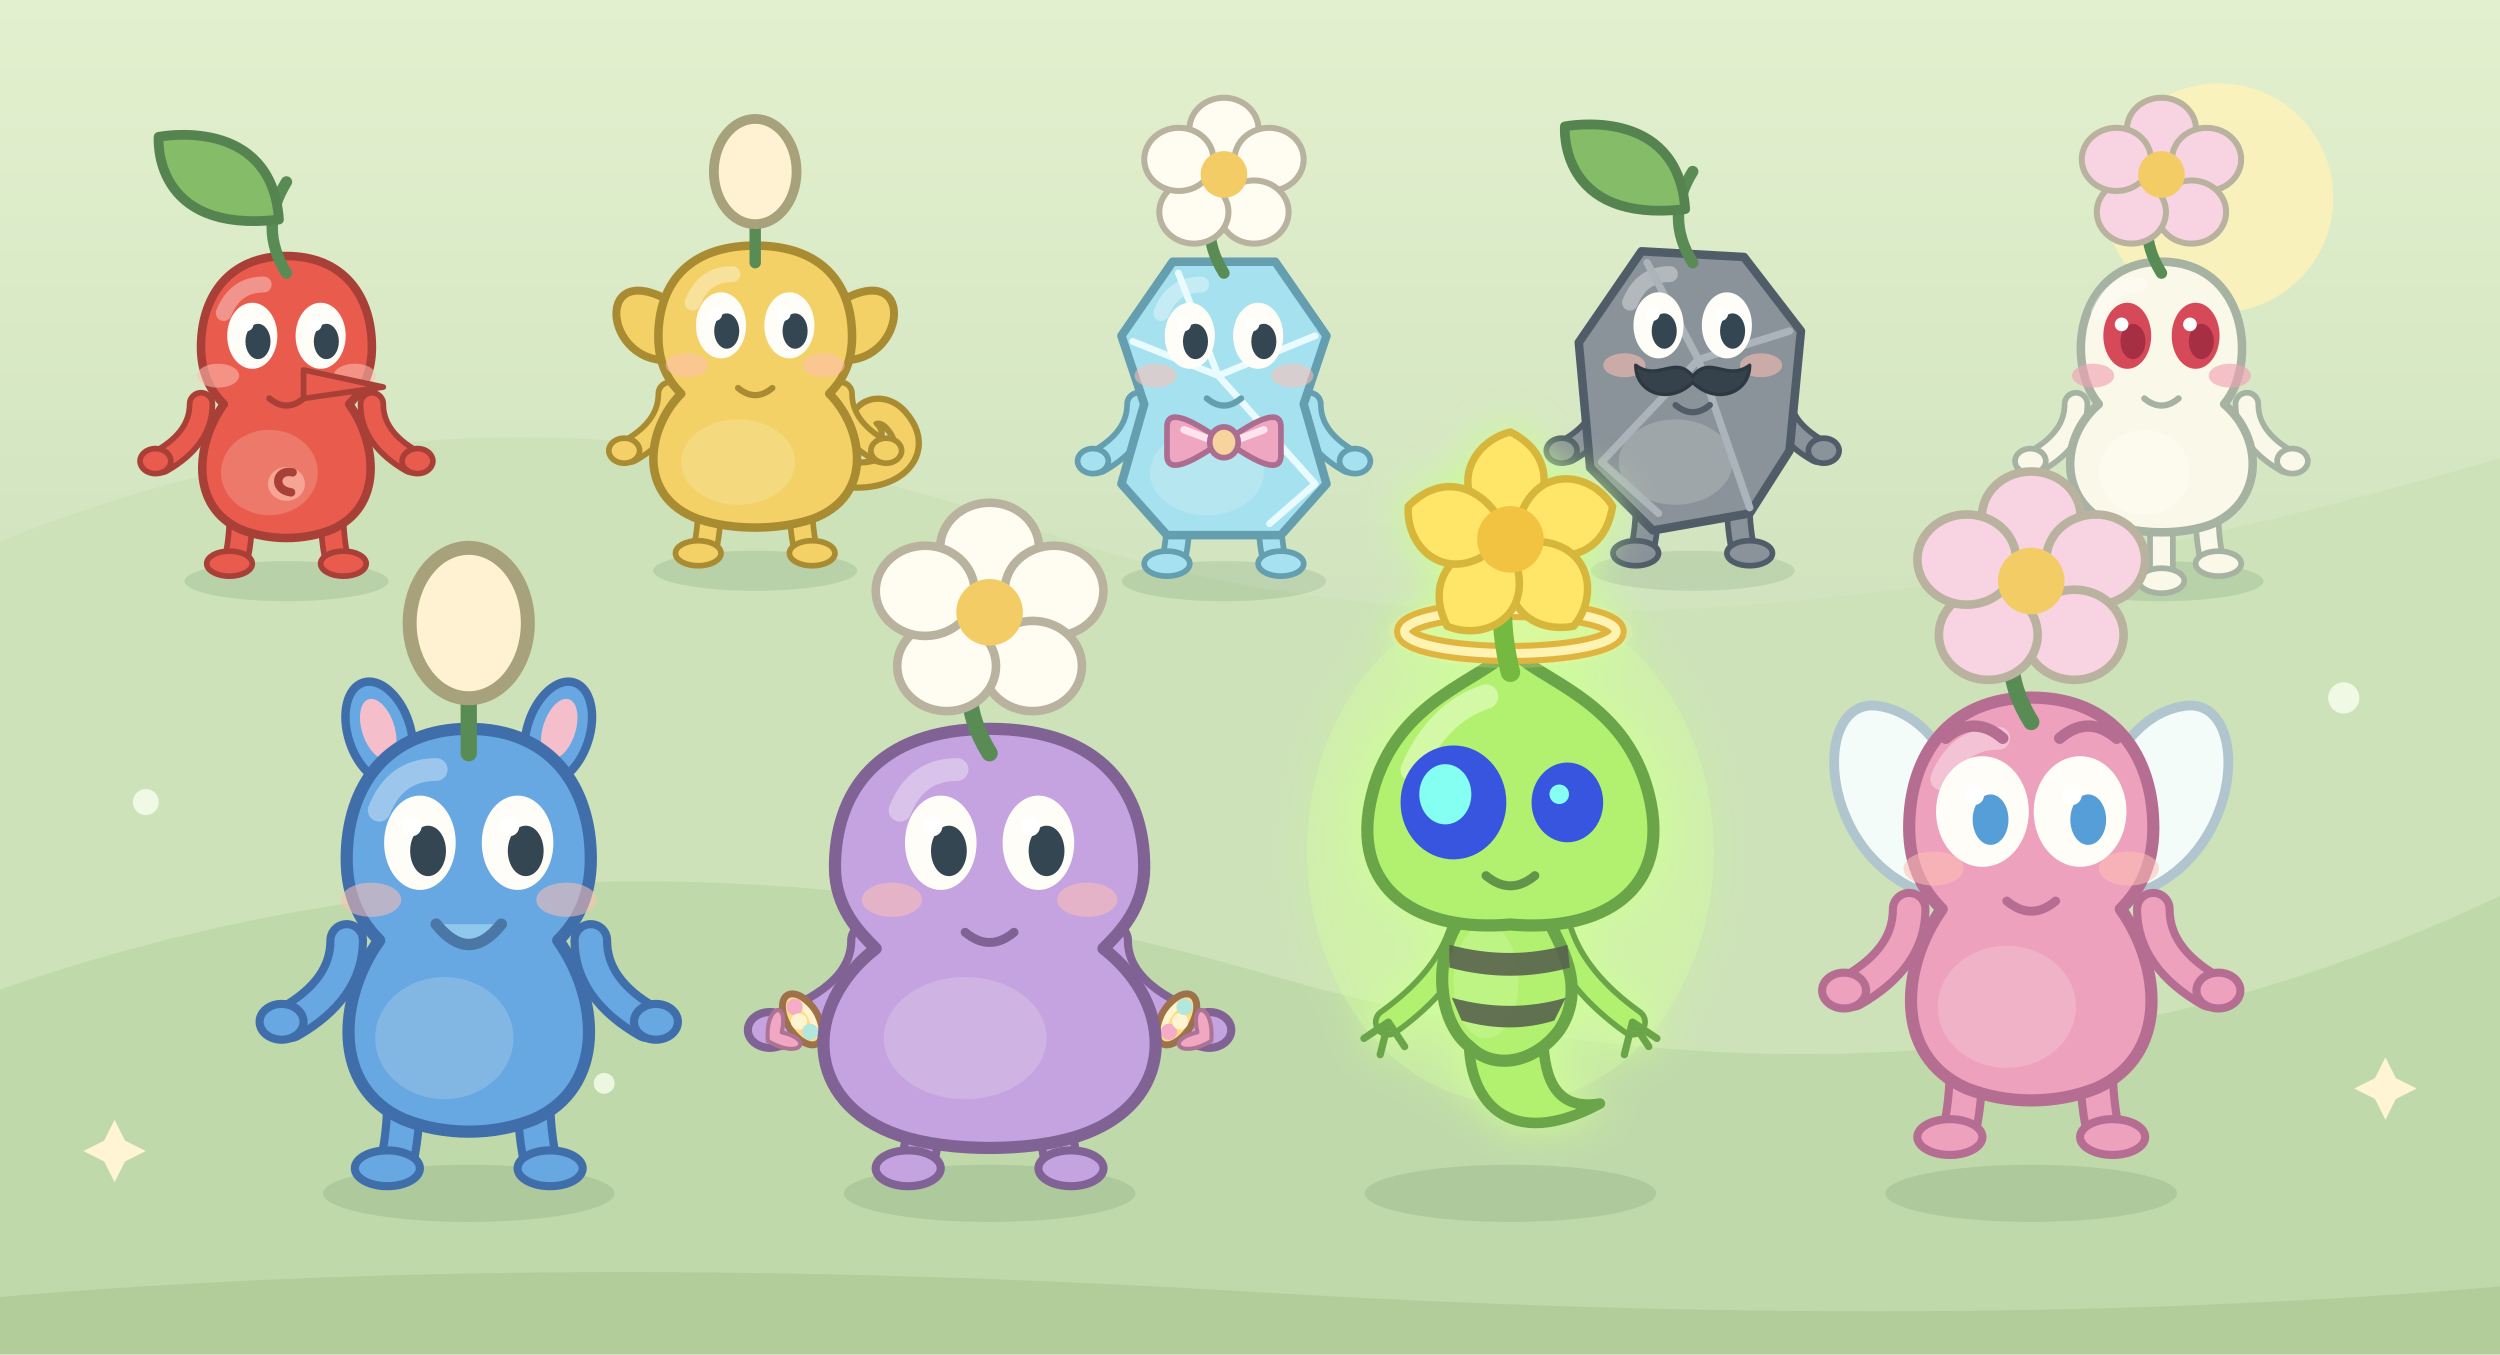
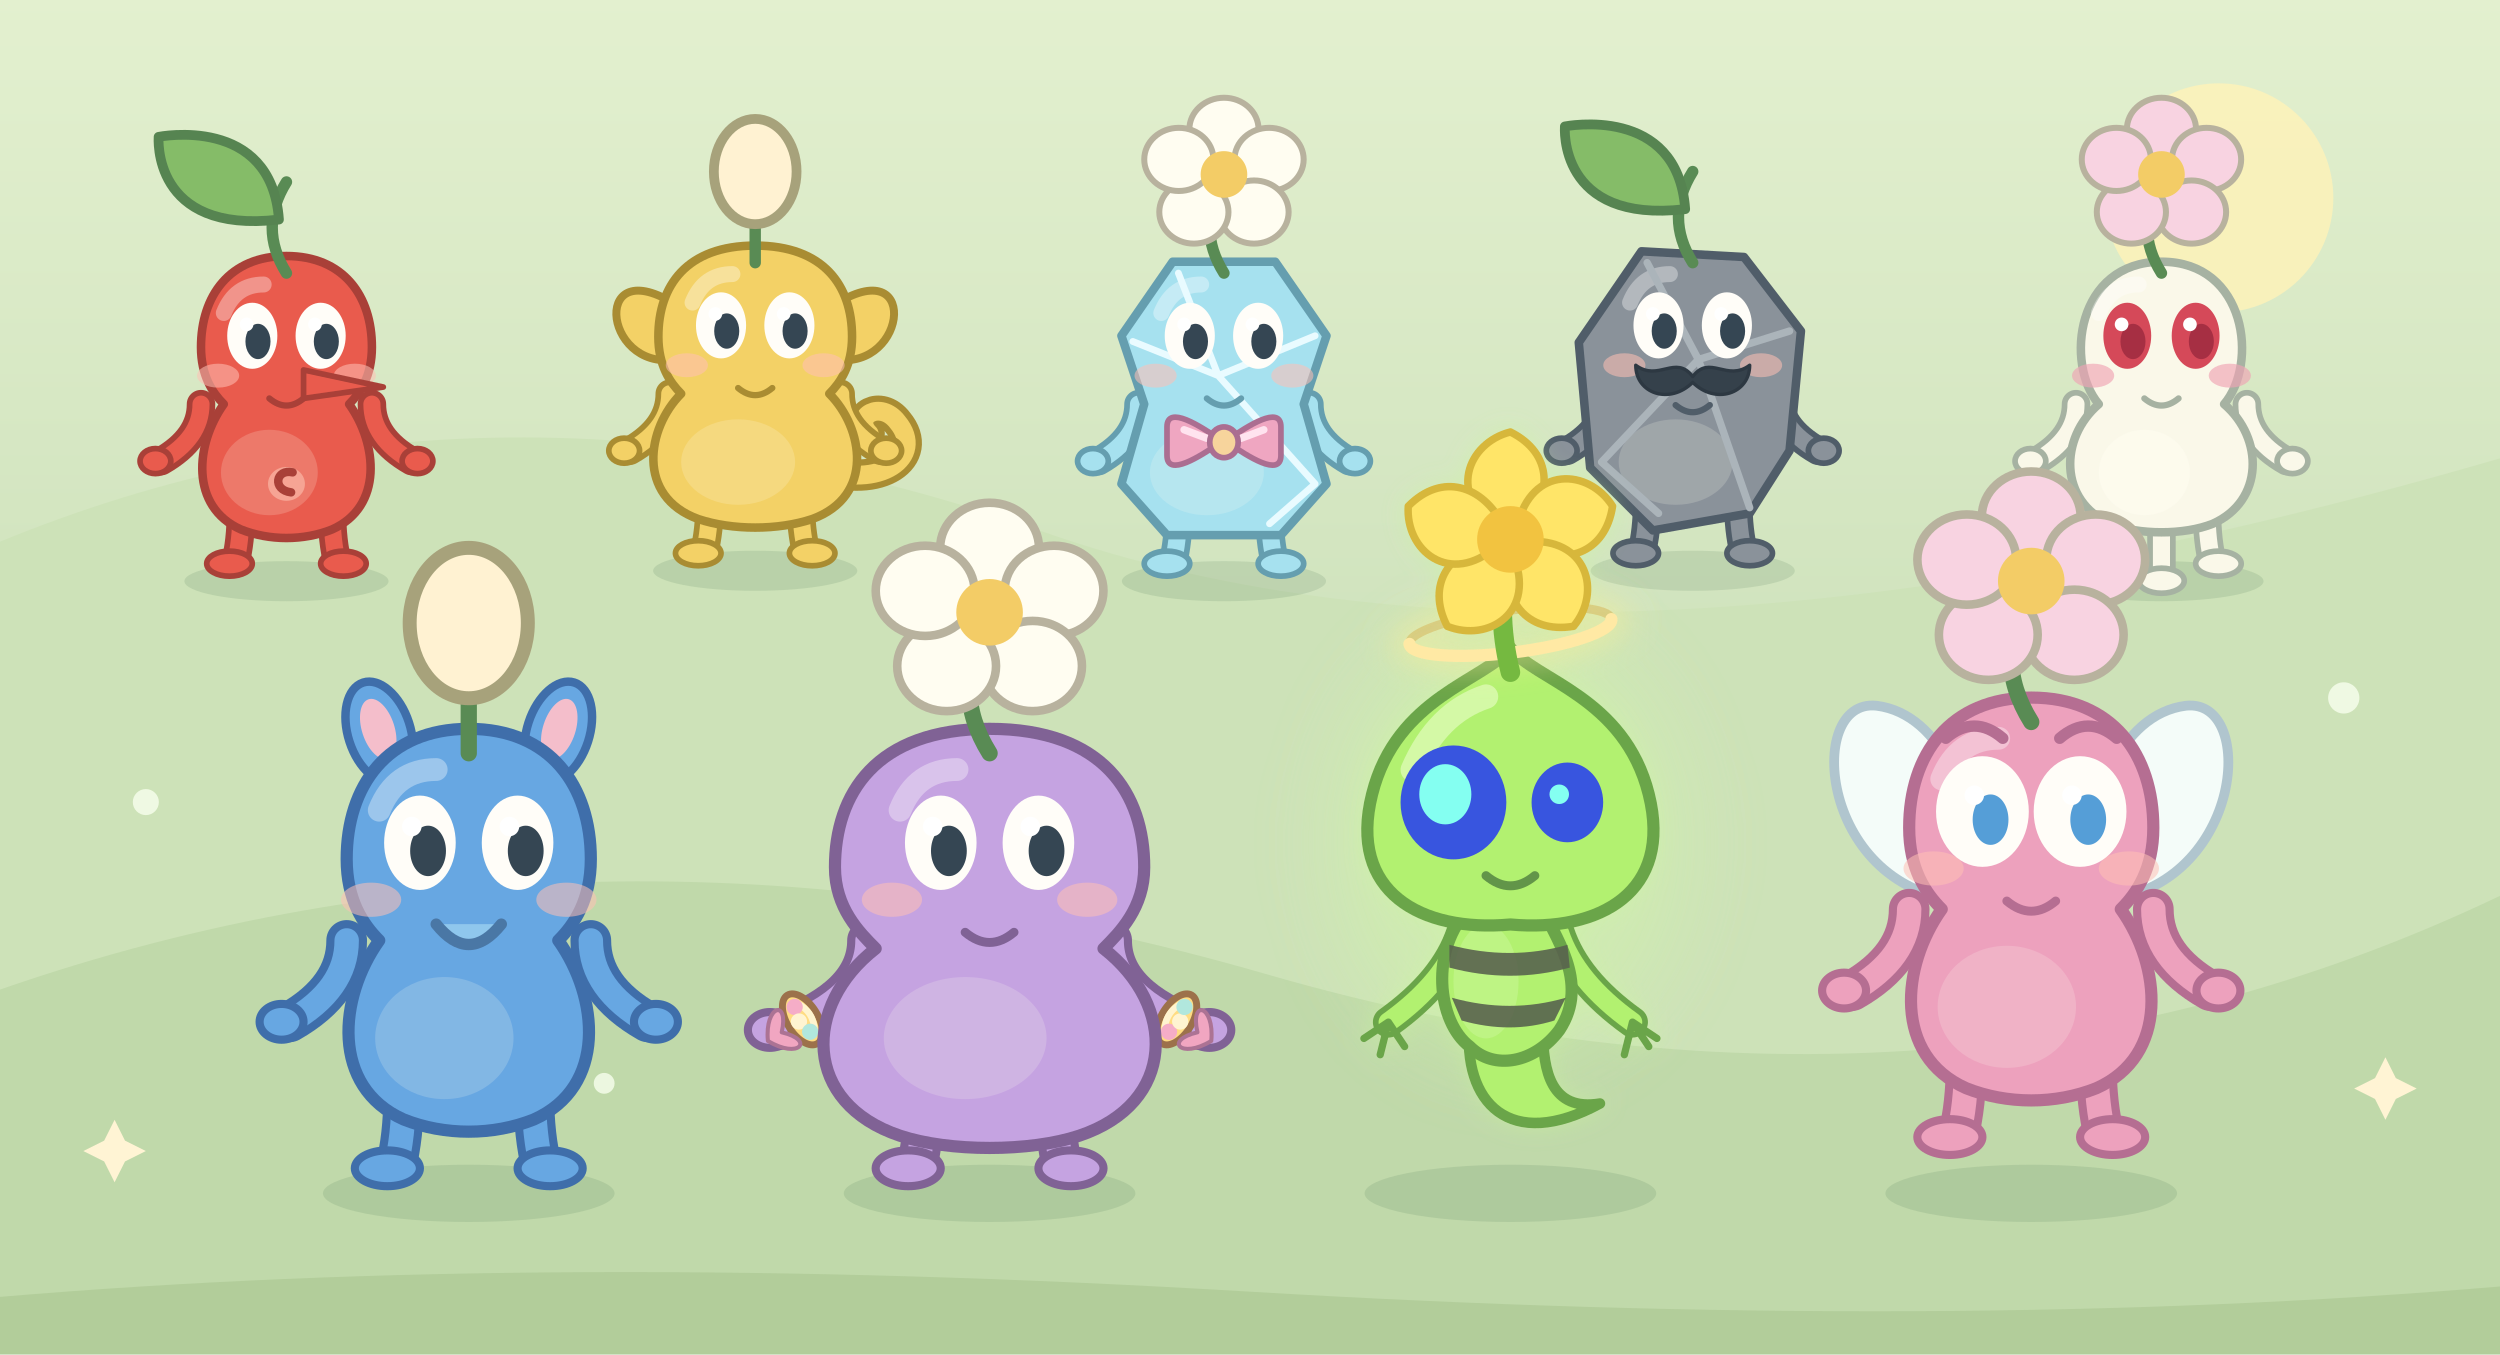
<svg xmlns="http://www.w3.org/2000/svg" width="480" height="260" viewBox="0 0 480 260" fill="none" stroke-linecap="round" stroke-linejoin="round">
  <defs>
    <linearGradient id="garden" x2="0" y2="1">
      <stop stop-color="#e3f0cf" />
      <stop offset="1" stop-color="#bbd5aa" />
    </linearGradient>
  </defs>
-   <style>.pikmin-art{overflow:visible}.pikmin-art[data-sprite=glow]{filter:drop-shadow(0 0 4px #cbff91)}</style>
+   <style>.pikmin-art{overflow:visible}.pikmin-art[data-sprite=glow]{filter:drop-shadow(0 0 2px #cbff9155)}.rig-glow-aura{filter:blur(4px)}.halo-bloom{filter:blur(1.8px)}</style>
  <path fill="url(#garden)" d="M0 0h480v260H0z" />
  <circle cx="426" cy="38" r="22" fill="#fff2b8" opacity=".8" />
  <path d="M0 104Q95 65 200 102T480 88V260H0Z" fill="#cde2b8" />
  <path d="M0 190Q115 150 243 187T480 172V260H0Z" fill="#c0d9aa" />
  <g fill="#f8ffed" opacity=".8">
    <circle cx="28" cy="154" r="2.5" />
    <circle cx="450" cy="134" r="3" />
    <circle cx="116" cy="208" r="2" />
    <circle cx="320" cy="64" r="2" />
  </g>
  <ellipse cx="55" cy="111.588" rx="19.6" ry="3.85" fill="#497452" opacity=".15" />
  <svg x="20" y="24" width="70" height="96.25" class="pikmin-art" viewBox="0 0 64 88" aria-hidden="true" focusable="false" data-sprite="red" data-stage="leaf">
    <g class="rig-motion">
      <g class="rig-leg rig-leg-left" style="transform-origin:24px 68px">
        <path d="M24 68Q24 73 23 77" fill="none" stroke="#a94038" stroke-width="5" stroke-linecap="round" />
        <path d="M24 68Q24 73 23 77" fill="none" stroke="#e95b4d" stroke-width="3" stroke-linecap="round" />
        <ellipse cx="22" cy="77" rx="4" ry="2.2" fill="#e95b4d" stroke="#a94038" stroke-width="1" />
      </g>
      <g class="rig-leg rig-leg-right" style="transform-origin:40px 68px">
        <path d="M40 68Q40 73 41 77" fill="none" stroke="#a94038" stroke-width="5" stroke-linecap="round" />
        <path d="M40 68Q40 73 41 77" fill="none" stroke="#e95b4d" stroke-width="3" stroke-linecap="round" />
        <ellipse cx="42" cy="77" rx="4" ry="2.2" fill="#e95b4d" stroke="#a94038" stroke-width="1" />
      </g>
      <g class="rig-body">
        <g class="rig-arm rig-arm-left" style="transform-origin:17px 49px">
          <path d="M17 49Q17 55 10 59" fill="none" stroke="#a94038" stroke-width="5" stroke-linecap="round" />
          <path d="M17 49Q17 55 10 59" fill="none" stroke="#e95b4d" stroke-width="3" stroke-linecap="round" />
          <ellipse cx="9" cy="59" rx="2.7" ry="2.2" fill="#e95b4d" stroke="#a94038" stroke-width="1" />
        </g>
        <g class="rig-arm rig-arm-right" style="transform-origin:47px 49px">
          <path d="M47 49Q47 55 54 59" fill="none" stroke="#a94038" stroke-width="5" stroke-linecap="round" />
          <path d="M47 49Q47 55 54 59" fill="none" stroke="#e95b4d" stroke-width="3" stroke-linecap="round" />
          <ellipse cx="55" cy="59" rx="2.7" ry="2.2" fill="#e95b4d" stroke="#a94038" stroke-width="1" />
        </g>
        <path d="M32 23C42 23 47 30 47 39C47 44 45 47 43 49C48 56 49 67 40 71C35 73 29 73 24 71C15 67 16 56 21 49C19 47 17 44 17 39C17 30 22 23 32 23Z" fill="#e95b4d" stroke="#a94038" stroke-width="1.5" stroke-linejoin="round" />
        <ellipse cx="29" cy="61" rx="8.5" ry="7.5" fill="#fffdf1" opacity="0.18" />
        <g class="rig-navel" transform="translate(32 63) scale(1.35) translate(-32 -63)">
          <ellipse cx="32" cy="63" rx="2.4" ry="2.2" fill="#ffd0bd" opacity=".5" />
          <path d="M32.8 61.5C30.6 61 30.1 63.8 32.6 64.1" fill="none" stroke="#a94038" stroke-width="1.1" stroke-linecap="round" />
        </g>
        <path d="M21 33Q23 28 28 28" fill="none" stroke="#fff" stroke-width="2.8" stroke-linecap="round" opacity=".35" />
        <g fill="#ffc0b4" opacity="0.55">
          <ellipse cx="20" cy="44" rx="3.7" ry="2.1" />
          <ellipse cx="44" cy="44" rx="3.7" ry="2.1" />
        </g>
        <g class="rig-eyes">
          <ellipse cx="26" cy="37" rx="4.4" ry="5.8" fill="#fffdf8" />
          <ellipse cx="38" cy="37" rx="4.4" ry="5.8" fill="#fffdf8" />
          <g class="rig-pupils" fill="#354653">
            <ellipse cx="27" cy="38" rx="2.2" ry="3.1" />
            <ellipse cx="39" cy="38" rx="2.2" ry="3.1" />
          </g>
          <g fill="#fff">
            <circle cx="25" cy="35" r="1.2" />
            <circle cx="37" cy="35" r="1.2" />
          </g>
        </g>
        <path d="M35 43L49 46L35 48Z" fill="#e95b4d" stroke="#a94038" stroke-width="1" />
        <path d="M29 48Q32 50.5 35 48" fill="none" stroke="#a94038" stroke-width="1.1" stroke-linecap="round" />
        <g class="rig-sprout">
          <path d="M32 26Q27 18 32 10" fill="none" stroke="#598b54" stroke-width="2" stroke-linecap="round" />
          <g class="rig-crown" transform="translate(32 10) scale(1.32) translate(-32 -10)">
            <path d="M31 15C14 17 15 4 15 4S30 1 31 15Z" fill="#85bc68" stroke="#568451" stroke-width="1.3" />
          </g>
        </g>
      </g>
    </g>
  </svg>
  <ellipse cx="145" cy="109.588" rx="19.6" ry="3.85" fill="#497452" opacity=".15" />
  <svg x="110" y="22" width="70" height="96.25" class="pikmin-art" viewBox="0 0 64 88" aria-hidden="true" focusable="false" data-sprite="yellow" data-stage="bud">
    <g class="rig-motion">
      <g class="rig-tail">
        <path d="M43 62C54 66 62 60 57 54C54 50 49 53 52 56" fill="none" stroke="#a98c32" stroke-width="5.5" stroke-linecap="round" />
        <path d="M43 62C54 66 62 60 57 54C54 50 49 53 52 56" fill="none" stroke="#f3d166" stroke-width="3.3" stroke-linecap="round" />
      </g>
      <g class="rig-leg rig-leg-left" style="transform-origin:24px 68px">
        <path d="M24 68Q24 73 23 77" fill="none" stroke="#a98c32" stroke-width="5" stroke-linecap="round" />
        <path d="M24 68Q24 73 23 77" fill="none" stroke="#f3d166" stroke-width="3" stroke-linecap="round" />
        <ellipse cx="22" cy="77" rx="4" ry="2.2" fill="#f3d166" stroke="#a98c32" stroke-width="1" />
      </g>
      <g class="rig-leg rig-leg-right" style="transform-origin:40px 68px">
        <path d="M40 68Q40 73 41 77" fill="none" stroke="#a98c32" stroke-width="5" stroke-linecap="round" />
        <path d="M40 68Q40 73 41 77" fill="none" stroke="#f3d166" stroke-width="3" stroke-linecap="round" />
        <ellipse cx="42" cy="77" rx="4" ry="2.2" fill="#f3d166" stroke="#a98c32" stroke-width="1" />
      </g>
      <g class="rig-body">
        <g class="rig-arm rig-arm-left" style="transform-origin:17px 49px">
          <path d="M17 49Q17 55 10 59" fill="none" stroke="#a98c32" stroke-width="5" stroke-linecap="round" />
          <path d="M17 49Q17 55 10 59" fill="none" stroke="#f3d166" stroke-width="3" stroke-linecap="round" />
          <ellipse cx="9" cy="59" rx="2.7" ry="2.2" fill="#f3d166" stroke="#a98c32" stroke-width="1" />
        </g>
        <g class="rig-arm rig-arm-right" style="transform-origin:47px 49px">
          <path d="M47 49Q47 55 54 59" fill="none" stroke="#a98c32" stroke-width="5" stroke-linecap="round" />
          <path d="M47 49Q47 55 54 59" fill="none" stroke="#f3d166" stroke-width="3" stroke-linecap="round" />
          <ellipse cx="55" cy="59" rx="2.7" ry="2.2" fill="#f3d166" stroke="#a98c32" stroke-width="1" />
        </g>
        <path d="M19 34C3 23 5 45 18 43M45 34C61 23 59 45 46 43" fill="#f3d166" stroke="#a98c32" stroke-width="1.4" />
        <path d="M32 23C44 23 49 30 49 39C49 44 47 47 45 49C51 55 53 67 42 71C36 73 28 73 22 71C11 67 13 55 19 49C17 47 15 44 15 39C15 30 20 23 32 23Z" fill="#f3d166" stroke="#a98c32" stroke-width="1.5" stroke-linejoin="round" />
        <ellipse cx="29" cy="61" rx="10" ry="7.5" fill="#fffdf1" opacity="0.18" />
        <path d="M21 33Q23 28 28 28" fill="none" stroke="#fff" stroke-width="2.8" stroke-linecap="round" opacity=".35" />
        <g fill="#ffc0b4" opacity="0.55">
          <ellipse cx="20" cy="44" rx="3.7" ry="2.1" />
          <ellipse cx="44" cy="44" rx="3.7" ry="2.1" />
        </g>
        <g class="rig-eyes">
          <ellipse cx="26" cy="37" rx="4.4" ry="5.8" fill="#fffdf8" />
          <ellipse cx="38" cy="37" rx="4.4" ry="5.8" fill="#fffdf8" />
          <g class="rig-pupils" fill="#354653">
            <ellipse cx="27" cy="38" rx="2.2" ry="3.1" />
            <ellipse cx="39" cy="38" rx="2.2" ry="3.1" />
          </g>
          <g fill="#fff">
            <circle cx="25" cy="35" r="1.2" />
            <circle cx="37" cy="35" r="1.2" />
          </g>
        </g>
        <path d="M29 48Q32 50.5 35 48" fill="none" stroke="#a98c32" stroke-width="1.1" stroke-linecap="round" />
        <g class="rig-sprout">
          <path d="M32 26V19.24" fill="none" stroke="#598b54" stroke-width="2" stroke-linecap="round" />
          <g class="rig-crown" transform="translate(32 10) scale(1.32) translate(-32 -10)">
            <ellipse cx="32" cy="10" rx="5.5" ry="7" fill="#fff2d2" stroke="#a7a27b" stroke-width="1.3" />
          </g>
        </g>
      </g>
    </g>
  </svg>
  <ellipse cx="235" cy="111.588" rx="19.6" ry="3.85" fill="#497452" opacity=".15" />
  <svg x="200" y="24" width="70" height="96.25" class="pikmin-art" viewBox="0 0 64 88" aria-hidden="true" focusable="false" data-sprite="ice" data-stage="flower">
    <g class="rig-motion">
      <g class="rig-leg rig-leg-left" style="transform-origin:24px 68px">
        <path d="M24 68Q24 73 23 77" fill="none" stroke="#659eaf" stroke-width="5" stroke-linecap="round" />
        <path d="M24 68Q24 73 23 77" fill="none" stroke="#a6e1ef" stroke-width="3" stroke-linecap="round" />
        <ellipse cx="22" cy="77" rx="4" ry="2.2" fill="#a6e1ef" stroke="#659eaf" stroke-width="1" />
      </g>
      <g class="rig-leg rig-leg-right" style="transform-origin:40px 68px">
        <path d="M40 68Q40 73 41 77" fill="none" stroke="#659eaf" stroke-width="5" stroke-linecap="round" />
        <path d="M40 68Q40 73 41 77" fill="none" stroke="#a6e1ef" stroke-width="3" stroke-linecap="round" />
        <ellipse cx="42" cy="77" rx="4" ry="2.2" fill="#a6e1ef" stroke="#659eaf" stroke-width="1" />
      </g>
      <g class="rig-body">
        <g class="rig-arm rig-arm-left" style="transform-origin:17px 49px">
          <path d="M17 49Q17 55 10 59" fill="none" stroke="#659eaf" stroke-width="5" stroke-linecap="round" />
          <path d="M17 49Q17 55 10 59" fill="none" stroke="#a6e1ef" stroke-width="3" stroke-linecap="round" />
          <ellipse cx="9" cy="59" rx="2.7" ry="2.2" fill="#a6e1ef" stroke="#659eaf" stroke-width="1" />
        </g>
        <g class="rig-arm rig-arm-right" style="transform-origin:47px 49px">
          <path d="M47 49Q47 55 54 59" fill="none" stroke="#659eaf" stroke-width="5" stroke-linecap="round" />
          <path d="M47 49Q47 55 54 59" fill="none" stroke="#a6e1ef" stroke-width="3" stroke-linecap="round" />
          <ellipse cx="55" cy="59" rx="2.7" ry="2.2" fill="#a6e1ef" stroke="#659eaf" stroke-width="1" />
        </g>
        <path d="M23 24L41 24L50 37L46 49L50 63L42 72L22 72L14 63L18 49L14 37Z" fill="#a6e1ef" stroke="#659eaf" stroke-width="1.5" stroke-linejoin="round" />
        <ellipse cx="29" cy="61" rx="10" ry="7.5" fill="#fffdf1" opacity="0.18" />
        <path d="M21 33Q23 28 28 28" fill="none" stroke="#fff" stroke-width="2.8" stroke-linecap="round" opacity=".35" />
        <path d="M24 26L31 44L16 38M31 44L48 63L40 70M31 44L48 37" fill="none" stroke="#e9fbff" stroke-width="1.2" />
        <g fill="#ffc0b4" opacity="0.55">
          <ellipse cx="20" cy="44" rx="3.7" ry="2.1" />
          <ellipse cx="44" cy="44" rx="3.7" ry="2.1" />
        </g>
        <g class="rig-eyes">
          <ellipse cx="26" cy="37" rx="4.4" ry="5.8" fill="#fffdf8" />
          <ellipse cx="38" cy="37" rx="4.4" ry="5.8" fill="#fffdf8" />
          <g class="rig-pupils" fill="#354653">
            <ellipse cx="27" cy="38" rx="2.2" ry="3.1" />
            <ellipse cx="39" cy="38" rx="2.2" ry="3.1" />
          </g>
          <g fill="#fff">
            <circle cx="25" cy="35" r="1.2" />
            <circle cx="37" cy="35" r="1.2" />
          </g>
        </g>
        <path d="M29 48Q32 50.5 35 48" fill="none" stroke="#659eaf" stroke-width="1.1" stroke-linecap="round" />
        <g class="rig-bowtie" stroke="#ab6e91" stroke-width="1" stroke-linejoin="round">
          <path d="M31 55C28 53 22 49 22 53V58C22 62 28 58 31 56ZM33 55C36 53 42 49 42 53V58C42 62 36 58 33 56Z" fill="#efa6c1" />
          <path d="M25 53.5L29 55M39 53.5L35 55" fill="none" stroke="#ffe3ef" stroke-width="1.3" stroke-linecap="round" />
          <ellipse cx="32" cy="55.7" rx="2.5" ry="2.7" fill="#f7d49c" />
        </g>
        <g class="rig-sprout">
          <path d="M32 26Q27 18 32 10" fill="none" stroke="#598b54" stroke-width="2" stroke-linecap="round" />
          <g class="rig-crown" transform="translate(32 10) scale(1.32) translate(-32 -10)">
            <g fill="#fffdf1" stroke="#b8b29e" stroke-width=".8">
              <ellipse cx="32" cy="3" rx="4.6" ry="4.2" />
              <ellipse cx="38" cy="7" rx="4.6" ry="4.2" />
              <ellipse cx="36" cy="14" rx="4.6" ry="4.2" />
              <ellipse cx="28" cy="14" rx="4.6" ry="4.2" />
              <ellipse cx="26" cy="7" rx="4.6" ry="4.2" />
              <circle cx="32" cy="9" r="3.1" fill="#f3cc66" stroke="none" />
            </g>
          </g>
        </g>
      </g>
    </g>
  </svg>
  <ellipse cx="325" cy="109.588" rx="19.6" ry="3.85" fill="#497452" opacity=".15" />
  <svg x="290" y="22" width="70" height="96.25" class="pikmin-art" viewBox="0 0 64 88" aria-hidden="true" focusable="false" data-sprite="rock" data-stage="leaf">
    <g class="rig-motion">
      <g class="rig-leg rig-leg-left" style="transform-origin:24px 68px">
        <path d="M24 68Q24 73 23 77" fill="none" stroke="#505d69" stroke-width="5" stroke-linecap="round" />
        <path d="M24 68Q24 73 23 77" fill="none" stroke="#8a929a" stroke-width="3" stroke-linecap="round" />
        <ellipse cx="22" cy="77" rx="4" ry="2.2" fill="#8a929a" stroke="#505d69" stroke-width="1" />
      </g>
      <g class="rig-leg rig-leg-right" style="transform-origin:40px 68px">
        <path d="M40 68Q40 73 41 77" fill="none" stroke="#505d69" stroke-width="5" stroke-linecap="round" />
        <path d="M40 68Q40 73 41 77" fill="none" stroke="#8a929a" stroke-width="3" stroke-linecap="round" />
        <ellipse cx="42" cy="77" rx="4" ry="2.2" fill="#8a929a" stroke="#505d69" stroke-width="1" />
      </g>
      <g class="rig-body">
        <g class="rig-arm rig-arm-left" style="transform-origin:17px 49px">
          <path d="M17 49Q17 55 10 59" fill="none" stroke="#505d69" stroke-width="5" stroke-linecap="round" />
          <path d="M17 49Q17 55 10 59" fill="none" stroke="#8a929a" stroke-width="3" stroke-linecap="round" />
          <ellipse cx="9" cy="59" rx="2.7" ry="2.2" fill="#8a929a" stroke="#505d69" stroke-width="1" />
        </g>
        <g class="rig-arm rig-arm-right" style="transform-origin:47px 49px">
          <path d="M47 49Q47 55 54 59" fill="none" stroke="#505d69" stroke-width="5" stroke-linecap="round" />
          <path d="M47 49Q47 55 54 59" fill="none" stroke="#8a929a" stroke-width="3" stroke-linecap="round" />
          <ellipse cx="55" cy="59" rx="2.7" ry="2.2" fill="#8a929a" stroke="#505d69" stroke-width="1" />
        </g>
        <path d="M23 24L41 25L51 38L49 59L42 70L25 73L14 62L12 40Z" fill="#8a929a" stroke="#505d69" stroke-width="1.5" stroke-linejoin="round" />
        <ellipse cx="29" cy="61" rx="10" ry="7.5" fill="#fffdf1" opacity="0.18" />
        <path d="M21 33Q23 28 28 28" fill="none" stroke="#fff" stroke-width="2.8" stroke-linecap="round" opacity=".35" />
        <path d="M24 26L33 43L49 38M33 43L16 61L26 70M33 43L42 69" fill="none" stroke="#abb4ba" stroke-width="1.3" />
        <g fill="#ffc0b4" opacity="0.55">
          <ellipse cx="20" cy="44" rx="3.7" ry="2.1" />
          <ellipse cx="44" cy="44" rx="3.7" ry="2.1" />
        </g>
        <g class="rig-eyes">
          <ellipse cx="26" cy="37" rx="4.4" ry="5.8" fill="#fffdf8" />
          <ellipse cx="38" cy="37" rx="4.4" ry="5.8" fill="#fffdf8" />
          <g class="rig-pupils" fill="#354653">
            <ellipse cx="27" cy="38" rx="2.2" ry="3.1" />
            <ellipse cx="39" cy="38" rx="2.2" ry="3.1" />
          </g>
          <g fill="#fff">
            <circle cx="25" cy="35" r="1.2" />
            <circle cx="37" cy="35" r="1.2" />
          </g>
        </g>
        <path class="rig-moustache" d="M32 46C29 42 26 47 22 44C22 49 28 51 32 47C36 51 42 49 42 44C38 47 35 42 32 46Z" fill="#35414b" stroke="#2d3842" stroke-width=".6" stroke-linejoin="round" />
        <path d="M29 51Q32 53.5 35 51" fill="none" stroke="#505d69" stroke-width="1.1" stroke-linecap="round" />
        <g class="rig-sprout">
          <path d="M32 26Q27 18 32 10" fill="none" stroke="#598b54" stroke-width="2" stroke-linecap="round" />
          <g class="rig-crown" transform="translate(32 10) scale(1.32) translate(-32 -10)">
            <path d="M31 15C14 17 15 4 15 4S30 1 31 15Z" fill="#85bc68" stroke="#568451" stroke-width="1.3" />
          </g>
        </g>
      </g>
    </g>
  </svg>
  <ellipse cx="415" cy="111.588" rx="19.6" ry="3.85" fill="#497452" opacity=".15" />
  <svg x="380" y="24" width="70" height="96.25" class="pikmin-art" viewBox="0 0 64 88" aria-hidden="true" focusable="false" data-sprite="white" data-stage="flower">
    <g class="rig-motion">
      <g class="rig-leg rig-leg-left" style="transform-origin:24px 68px">
        <path d="M24 68Q24 73 23 77" fill="none" stroke="#a6b2a2" stroke-width="5" stroke-linecap="round" />
        <path d="M24 68Q24 73 23 77" fill="none" stroke="#faf8e9" stroke-width="3" stroke-linecap="round" />
        <ellipse cx="22" cy="77" rx="4" ry="2.2" fill="#faf8e9" stroke="#a6b2a2" stroke-width="1" />
      </g>
      <g class="rig-leg rig-leg-right" style="transform-origin:40px 68px">
        <path d="M40 68Q40 73 41 77" fill="none" stroke="#a6b2a2" stroke-width="5" stroke-linecap="round" />
        <path d="M40 68Q40 73 41 77" fill="none" stroke="#faf8e9" stroke-width="3" stroke-linecap="round" />
        <ellipse cx="42" cy="77" rx="4" ry="2.2" fill="#faf8e9" stroke="#a6b2a2" stroke-width="1" />
      </g>
      <g class="rig-leg rig-leg-middle" style="transform-origin:32px 68px">
        <path d="M32 68Q32 76 32 80" fill="none" stroke="#a6b2a2" stroke-width="5" stroke-linecap="round" />
        <path d="M32 68Q32 76 32 80" fill="none" stroke="#faf8e9" stroke-width="3" stroke-linecap="round" />
        <ellipse cx="32" cy="80" rx="4" ry="2.2" fill="#faf8e9" stroke="#a6b2a2" stroke-width="1" />
      </g>
      <g class="rig-body">
        <g class="rig-arm rig-arm-left" style="transform-origin:17px 49px">
          <path d="M17 49Q17 55 10 59" fill="none" stroke="#a6b2a2" stroke-width="5" stroke-linecap="round" />
          <path d="M17 49Q17 55 10 59" fill="none" stroke="#faf8e9" stroke-width="3" stroke-linecap="round" />
          <ellipse cx="9" cy="59" rx="2.7" ry="2.2" fill="#faf8e9" stroke="#a6b2a2" stroke-width="1" />
        </g>
        <g class="rig-arm rig-arm-right" style="transform-origin:47px 49px">
          <path d="M47 49Q47 55 54 59" fill="none" stroke="#a6b2a2" stroke-width="5" stroke-linecap="round" />
          <path d="M47 49Q47 55 54 59" fill="none" stroke="#faf8e9" stroke-width="3" stroke-linecap="round" />
          <ellipse cx="55" cy="59" rx="2.7" ry="2.2" fill="#faf8e9" stroke="#a6b2a2" stroke-width="1" />
        </g>
        <path d="M32 24C47 24 49 42 43 49C50 55 50 66 41 70C36 72 28 72 23 70C14 66 14 55 21 49C15 42 17 24 32 24Z" fill="#faf8e9" stroke="#a6b2a2" stroke-width="1.5" stroke-linejoin="round" />
        <ellipse cx="29" cy="61" rx="8" ry="7.5" fill="#fffdf1" opacity="0.5" />
        <path d="M21 33Q23 28 28 28" fill="none" stroke="#fff" stroke-width="2.8" stroke-linecap="round" opacity=".35" />
        <g fill="#efa3b3" opacity="0.65">
          <ellipse cx="20" cy="44" rx="3.7" ry="2.1" />
          <ellipse cx="44" cy="44" rx="3.7" ry="2.1" />
        </g>
        <g class="rig-eyes">
          <ellipse cx="26" cy="37" rx="4.2" ry="5.8" fill="#d54959" />
          <ellipse cx="38" cy="37" rx="4.2" ry="5.8" fill="#d54959" />
          <g class="rig-pupils" fill="#a62f43">
            <ellipse cx="27" cy="38" rx="2.2" ry="3.1" />
            <ellipse cx="39" cy="38" rx="2.2" ry="3.1" />
          </g>
          <g fill="#fff">
            <circle cx="25" cy="35" r="1.2" />
            <circle cx="37" cy="35" r="1.2" />
          </g>
        </g>
        <path d="M29 48Q32 50.5 35 48" fill="none" stroke="#a6b2a2" stroke-width="1.1" stroke-linecap="round" />
        <g class="rig-sprout">
          <path d="M32 26Q27 18 32 10" fill="none" stroke="#598b54" stroke-width="2" stroke-linecap="round" />
          <g class="rig-crown" transform="translate(32 10) scale(1.32) translate(-32 -10)">
            <g fill="#f8d3e1" stroke="#b8b29e" stroke-width=".8">
              <ellipse cx="32" cy="3" rx="4.6" ry="4.2" />
              <ellipse cx="38" cy="7" rx="4.6" ry="4.2" />
              <ellipse cx="36" cy="14" rx="4.6" ry="4.2" />
              <ellipse cx="28" cy="14" rx="4.6" ry="4.2" />
              <ellipse cx="26" cy="7" rx="4.6" ry="4.2" />
              <circle cx="32" cy="9" r="3.1" fill="#f3cc66" stroke="none" />
            </g>
          </g>
        </g>
      </g>
    </g>
  </svg>
  <ellipse cx="90" cy="229.125" rx="28" ry="5.5" fill="#497452" opacity=".15" />
  <svg x="40" y="104" width="100" height="137.5" class="pikmin-art" viewBox="0 0 64 88" aria-hidden="true" focusable="false" data-sprite="blue" data-stage="bud">
    <g class="rig-motion">
      <g class="rig-leg rig-leg-left" style="transform-origin:24px 68px">
        <path d="M24 68Q24 73 23 77" fill="none" stroke="#3f6eaa" stroke-width="5" stroke-linecap="round" />
        <path d="M24 68Q24 73 23 77" fill="none" stroke="#67a7e2" stroke-width="3" stroke-linecap="round" />
        <ellipse cx="22" cy="77" rx="4" ry="2.2" fill="#67a7e2" stroke="#3f6eaa" stroke-width="1" />
      </g>
      <g class="rig-leg rig-leg-right" style="transform-origin:40px 68px">
        <path d="M40 68Q40 73 41 77" fill="none" stroke="#3f6eaa" stroke-width="5" stroke-linecap="round" />
        <path d="M40 68Q40 73 41 77" fill="none" stroke="#67a7e2" stroke-width="3" stroke-linecap="round" />
        <ellipse cx="42" cy="77" rx="4" ry="2.2" fill="#67a7e2" stroke="#3f6eaa" stroke-width="1" />
      </g>
      <g class="rig-body">
        <g class="rig-arm rig-arm-left" style="transform-origin:17px 49px">
          <path d="M17 49Q17 55 10 59" fill="none" stroke="#3f6eaa" stroke-width="5" stroke-linecap="round" />
          <path d="M17 49Q17 55 10 59" fill="none" stroke="#67a7e2" stroke-width="3" stroke-linecap="round" />
          <ellipse cx="9" cy="59" rx="2.7" ry="2.2" fill="#67a7e2" stroke="#3f6eaa" stroke-width="1" />
        </g>
        <g class="rig-arm rig-arm-right" style="transform-origin:47px 49px">
          <path d="M47 49Q47 55 54 59" fill="none" stroke="#3f6eaa" stroke-width="5" stroke-linecap="round" />
          <path d="M47 49Q47 55 54 59" fill="none" stroke="#67a7e2" stroke-width="3" stroke-linecap="round" />
          <ellipse cx="55" cy="59" rx="2.7" ry="2.2" fill="#67a7e2" stroke="#3f6eaa" stroke-width="1" />
        </g>
        <g class="rig-ears" stroke="#3f6eaa" stroke-width="1.3">
          <g class="rig-ear-left" transform="translate(21 29) scale(.8) translate(-21 -29) rotate(-18 21 22)">
            <ellipse cx="21" cy="22" rx="4.8" ry="8" fill="#67a7e2" />
            <ellipse cx="21" cy="21.5" rx="2.5" ry="4.8" fill="#f4becb" stroke="none" />
          </g>
          <g class="rig-ear-right" transform="translate(43 29) scale(.8) translate(-43 -29) rotate(18 43 22)">
            <ellipse cx="43" cy="22" rx="4.8" ry="8" fill="#67a7e2" />
            <ellipse cx="43" cy="21.5" rx="2.5" ry="4.8" fill="#f4becb" stroke="none" />
          </g>
        </g>
        <path d="M32 23C42 23 47 30 47 39C47 44 45 47 43 49C48 56 49 67 40 71C35 73 29 73 24 71C15 67 16 56 21 49C19 47 17 44 17 39C17 30 22 23 32 23Z" fill="#67a7e2" stroke="#3f6eaa" stroke-width="1.5" stroke-linejoin="round" />
        <ellipse cx="29" cy="61" rx="8.5" ry="7.5" fill="#fffdf1" opacity="0.18" />
        <path d="M21 33Q23 28 28 28" fill="none" stroke="#fff" stroke-width="2.8" stroke-linecap="round" opacity=".35" />
        <g fill="#ffc0b4" opacity="0.55">
          <ellipse cx="20" cy="44" rx="3.7" ry="2.1" />
          <ellipse cx="44" cy="44" rx="3.7" ry="2.1" />
        </g>
        <g class="rig-eyes">
          <ellipse cx="26" cy="37" rx="4.4" ry="5.8" fill="#fffdf8" />
          <ellipse cx="38" cy="37" rx="4.4" ry="5.8" fill="#fffdf8" />
          <g class="rig-pupils" fill="#354653">
            <ellipse cx="27" cy="38" rx="2.2" ry="3.1" />
            <ellipse cx="39" cy="38" rx="2.2" ry="3.1" />
          </g>
          <g fill="#fff">
            <circle cx="25" cy="35" r="1.2" />
            <circle cx="37" cy="35" r="1.2" />
          </g>
        </g>
        <path d="M28 47Q32 52 36 47" fill="#8fc7ed" stroke="#4a77a5" stroke-width="1.4" />
        <g class="rig-sprout">
          <path d="M32 26V19.24" fill="none" stroke="#598b54" stroke-width="2" stroke-linecap="round" />
          <g class="rig-crown" transform="translate(32 10) scale(1.32) translate(-32 -10)">
            <ellipse cx="32" cy="10" rx="5.5" ry="7" fill="#fff2d2" stroke="#a7a27b" stroke-width="1.3" />
          </g>
        </g>
      </g>
    </g>
  </svg>
  <ellipse cx="190" cy="229.125" rx="28" ry="5.5" fill="#497452" opacity=".15" />
  <svg x="140" y="104" width="100" height="137.5" class="pikmin-art" viewBox="0 0 64 88" aria-hidden="true" focusable="false" data-sprite="purple" data-stage="flower">
    <g class="rig-motion">
      <g class="rig-leg rig-leg-left" style="transform-origin:24px 68px">
        <path d="M24 68Q24 73 23 77" fill="none" stroke="#806295" stroke-width="5" stroke-linecap="round" />
        <path d="M24 68Q24 73 23 77" fill="none" stroke="#c5a3e1" stroke-width="3" stroke-linecap="round" />
        <ellipse cx="22" cy="77" rx="4" ry="2.2" fill="#c5a3e1" stroke="#806295" stroke-width="1" />
      </g>
      <g class="rig-leg rig-leg-right" style="transform-origin:40px 68px">
        <path d="M40 68Q40 73 41 77" fill="none" stroke="#806295" stroke-width="5" stroke-linecap="round" />
        <path d="M40 68Q40 73 41 77" fill="none" stroke="#c5a3e1" stroke-width="3" stroke-linecap="round" />
        <ellipse cx="42" cy="77" rx="4" ry="2.2" fill="#c5a3e1" stroke="#806295" stroke-width="1" />
      </g>
      <g class="rig-body">
        <g class="rig-arm rig-arm-left" style="transform-origin:17px 49px">
          <path d="M17 49Q17 56 6 60" fill="none" stroke="#806295" stroke-width="5" stroke-linecap="round" />
          <path d="M17 49Q17 56 6 60" fill="none" stroke="#c5a3e1" stroke-width="3" stroke-linecap="round" />
          <ellipse cx="5" cy="60" rx="2.7" ry="2.2" fill="#c5a3e1" stroke="#806295" stroke-width="1" />
          <g class="rig-bracelet" transform="translate(9 58.7) rotate(58)">
            <ellipse rx="3.5" ry="1.9" fill="#ffdc82" stroke="#9c714b" stroke-width=".85" />
            <path d="M-2-.5Q0-1.7 2-.5" fill="none" stroke="#fff4cf" stroke-width=".8" stroke-linecap="round" />
            <circle cx="-1.8" r="1" fill="#f5adc7" />
            <circle cy=".5" r="1" fill="#fff4d1" />
            <circle cx="1.8" r="1" fill="#b1e7dd" />
            <path d="M0 3C-3 0-4 3 0 5C4 3 3 0 0 3Z" fill="#f1a6c1" stroke="#ac7394" stroke-width=".5" />
          </g>
        </g>
        <g class="rig-arm rig-arm-right" style="transform-origin:47px 49px">
          <path d="M47 49Q47 56 58 60" fill="none" stroke="#806295" stroke-width="5" stroke-linecap="round" />
          <path d="M47 49Q47 56 58 60" fill="none" stroke="#c5a3e1" stroke-width="3" stroke-linecap="round" />
          <ellipse cx="59" cy="60" rx="2.7" ry="2.2" fill="#c5a3e1" stroke="#806295" stroke-width="1" />
          <g class="rig-bracelet" transform="translate(55 58.7) rotate(-58)">
            <ellipse rx="3.5" ry="1.9" fill="#ffdc82" stroke="#9c714b" stroke-width=".85" />
            <path d="M-2-.5Q0-1.7 2-.5" fill="none" stroke="#fff4cf" stroke-width=".8" stroke-linecap="round" />
            <circle cx="-1.8" r="1" fill="#f5adc7" />
            <circle cy=".5" r="1" fill="#fff4d1" />
            <circle cx="1.8" r="1" fill="#b1e7dd" />
            <path d="M0 3C-3 0-4 3 0 5C4 3 3 0 0 3Z" fill="#f1a6c1" stroke="#ac7394" stroke-width=".5" />
          </g>
        </g>
        <path d="M32 23C46 23 51 31 51 40C51 45 48 48 46 50C55 57 55 69 43 73C37 75 27 75 21 73C9 69 9 57 18 50C16 48 13 45 13 40C13 31 18 23 32 23Z" fill="#c5a3e1" stroke="#806295" stroke-width="1.5" stroke-linejoin="round" />
        <ellipse cx="29" cy="61" rx="10" ry="7.5" fill="#fffdf1" opacity="0.18" />
        <path d="M21 33Q23 28 28 28" fill="none" stroke="#fff" stroke-width="2.8" stroke-linecap="round" opacity=".35" />
        <g fill="#ffc0b4" opacity="0.55">
          <ellipse cx="20" cy="44" rx="3.7" ry="2.1" />
          <ellipse cx="44" cy="44" rx="3.7" ry="2.1" />
        </g>
        <g class="rig-eyes">
          <ellipse cx="26" cy="37" rx="4.4" ry="5.8" fill="#fffdf8" />
          <ellipse cx="38" cy="37" rx="4.4" ry="5.8" fill="#fffdf8" />
          <g class="rig-pupils" fill="#354653">
            <ellipse cx="27" cy="38" rx="2.2" ry="3.1" />
            <ellipse cx="39" cy="38" rx="2.2" ry="3.1" />
          </g>
          <g fill="#fff">
            <circle cx="25" cy="35" r="1.2" />
            <circle cx="37" cy="35" r="1.2" />
          </g>
        </g>
        <path d="M29 48Q32 50.5 35 48" fill="none" stroke="#806295" stroke-width="1.1" stroke-linecap="round" />
        <g class="rig-sprout">
          <path d="M32 26Q27 18 32 10" fill="none" stroke="#598b54" stroke-width="2" stroke-linecap="round" />
          <g class="rig-crown" transform="translate(32 10) scale(1.32) translate(-32 -10)">
            <g fill="#fffdf1" stroke="#b8b29e" stroke-width=".8">
              <ellipse cx="32" cy="3" rx="4.6" ry="4.2" />
              <ellipse cx="38" cy="7" rx="4.6" ry="4.2" />
              <ellipse cx="36" cy="14" rx="4.6" ry="4.2" />
              <ellipse cx="28" cy="14" rx="4.6" ry="4.2" />
              <ellipse cx="26" cy="7" rx="4.6" ry="4.2" />
              <circle cx="32" cy="9" r="3.1" fill="#f3cc66" stroke="none" />
            </g>
          </g>
        </g>
      </g>
    </g>
  </svg>
  <ellipse cx="290" cy="229.125" rx="28" ry="5.5" fill="#497452" opacity=".15" />
  <svg x="240" y="90" width="100" height="137.5" class="pikmin-art" viewBox="0 0 64 88" aria-hidden="true" focusable="false" data-sprite="glow" data-stage="flower">
    <g class="rig-motion">
-       <ellipse class="rig-glow-aura" cx="32" cy="47" rx="25" ry="31" fill="#d5ffa5" opacity=".32" />
+       <g class="rig-glow-aura" fill="#d5ffa5" opacity=".6">
+         <ellipse cx="32" cy="46" rx="23" ry="28" opacity=".28" />
+         <ellipse cx="31" cy="45" rx="17" ry="22" opacity=".2" />
+       </g>
      <g class="rig-body">
        <g class="rig-arm rig-arm-left" style="transform-origin:26px 57px">
          <path d="M26 57Q24 63 17 68" fill="none" stroke="#6ba548" stroke-width="3.8" stroke-linecap="round" />
          <path d="M26 57Q24 63 17 68" fill="none" stroke="#b2f16f" stroke-width="2.4" stroke-linecap="round" />
          <path d="M17 68l-3 2m3-2-1 4m1-4 2 3" fill="none" stroke="#6ba548" stroke-width=".9" stroke-linecap="round" />
        </g>
        <g class="rig-arm rig-arm-right" style="transform-origin:38px 57px">
          <path d="M38 57Q40 63 47 68" fill="none" stroke="#6ba548" stroke-width="3.8" stroke-linecap="round" />
          <path d="M38 57Q40 63 47 68" fill="none" stroke="#b2f16f" stroke-width="2.4" stroke-linecap="round" />
          <path d="M47 68l3 2m-3-2-1 4m1-4 2 3" fill="none" stroke="#6ba548" stroke-width=".9" stroke-linecap="round" />
        </g>
        <g class="rig-glow-tail">
          <path d="M27 68C26 78 32 84 43 78C37 79 36 74 36 69Z" fill="#b2f16f" stroke="#6ba548" stroke-width="1.3" stroke-linejoin="round" />
        </g>
        <path d="M27 54C22 59 23 68 27 71C30 74 35 73 38 69C42 63 37 57 36 54Z" fill="#b2f16f" stroke="#6ba548" stroke-width="1.5" />
        <ellipse cx="29" cy="63" rx="4" ry="7" fill="#f1ffd8" opacity=".2" />
        <g class="rig-belly-stripes" fill="#59634e" opacity=".9">
          <path class="rig-belly-stripe" d="M24.5 58.5Q32 60.5 39 58.5L39.3 61.3Q32 63.3 24.5 61.3Z" />
          <path class="rig-belly-stripe" d="M24.8 65Q32 67 38.8 65L37.4 67.8Q32 69.5 26 67.8Z" />
        </g>
        <path class="rig-glow-head" d="M32 22C29 26 18 28 15 40C12 52 21 57 32 56C43 57 52 52 49 40C46 28 35 26 32 22Z" fill="#b2f16f" stroke="#6ba548" stroke-width="1.5" stroke-linejoin="round" />
        <path d="M20 37Q23 30 29 28" fill="none" stroke="#f0ffd4" stroke-width="3" stroke-linecap="round" opacity=".55" />
        <g class="rig-eyes">
          <ellipse cx="25" cy="41" rx="6.5" ry="7" fill="#3954df" />
          <ellipse cx="39" cy="41" rx="4.4" ry="4.9" fill="#3954df" />
          <g class="rig-pupils" fill="#84fff1">
            <ellipse cx="24" cy="40" rx="3.2" ry="3.7" />
            <circle cx="38" cy="40" r="1.2" />
          </g>
        </g>
        <path d="M29 50Q32 52.5 35 50" fill="none" stroke="#629548" stroke-width="1.1" stroke-linecap="round" />
-         <g class="rig-glow-halo">
-           <ellipse cx="32" cy="20" rx="15" ry="4.5" fill="#fff2a2" opacity=".2" />
-           <ellipse cx="32" cy="20" rx="13" ry="2.7" fill="none" stroke="#dfb540" stroke-width="2.6" />
-           <ellipse cx="32" cy="20" rx="13" ry="2.7" fill="none" stroke="#fff3b1" stroke-width="1.1" />
+         <g class="rig-glow-halo" transform="rotate(-7 32 20)">
+           <ellipse class="halo-bloom" cx="32" cy="20" rx="13" ry="3" fill="none" stroke="#ffe8a1" stroke-width="3" opacity=".45" />
+           <ellipse cx="32" cy="20" rx="12.5" ry="2.6" fill="none" stroke="#d6b65c" stroke-width="1.1" opacity=".55" />
+           <path d="M19.5 20a12.5 2.6 0 0 0 25 0" fill="none" stroke="#ffe9a4" stroke-width="1.5" stroke-linecap="round" />
        </g>
        <g class="rig-sprout">
          <path d="M32 25Q30 17 32 10" fill="none" stroke="#75b940" stroke-width="2.4" stroke-linecap="round" />
          <g class="rig-crown" transform="translate(32 10) scale(1.32) translate(-32 -10)">
            <g fill="#ffe567" stroke="#d7b73b" stroke-width=".7">
              <path d="M31 8C26 5 28 0 32-1C36 1 36 5 33 8Z" transform="rotate(0 32 9)" />
              <path d="M31 8C26 5 28 0 32-1C36 1 36 5 33 8Z" transform="rotate(72 32 9)" />
              <path d="M31 8C26 5 28 0 32-1C36 1 36 5 33 8Z" transform="rotate(144 32 9)" />
              <path d="M31 8C26 5 28 0 32-1C36 1 36 5 33 8Z" transform="rotate(216 32 9)" />
              <path d="M31 8C26 5 28 0 32-1C36 1 36 5 33 8Z" transform="rotate(288 32 9)" />
              <circle cx="32" cy="9" r="3.1" fill="#f2c33f" stroke="none" />
            </g>
          </g>
        </g>
      </g>
    </g>
  </svg>
  <ellipse cx="390" cy="229.125" rx="28" ry="5.5" fill="#497452" opacity=".15" />
  <svg x="340" y="98" width="100" height="137.5" class="pikmin-art" viewBox="0 0 64 88" aria-hidden="true" focusable="false" data-sprite="winged" data-stage="flower">
    <g class="rig-motion">
      <g class="rig-wings" fill="#f8ffffe8" stroke="#b0c5ce" stroke-width="1.2">
        <path class="rig-wing rig-wing-left" d="M24 48C6 47 4 23 13 24C21 25 26 36 24 48Z" />
        <path class="rig-wing rig-wing-right" d="M40 48C58 47 60 23 51 24C43 25 38 36 40 48Z" />
      </g>
      <g class="rig-leg rig-leg-left" style="transform-origin:24px 68px">
        <path d="M24 68Q24 73 23 77" fill="none" stroke="#b56e92" stroke-width="5" stroke-linecap="round" />
        <path d="M24 68Q24 73 23 77" fill="none" stroke="#eda1bd" stroke-width="3" stroke-linecap="round" />
        <ellipse cx="22" cy="77" rx="4" ry="2.2" fill="#eda1bd" stroke="#b56e92" stroke-width="1" />
      </g>
      <g class="rig-leg rig-leg-right" style="transform-origin:40px 68px">
        <path d="M40 68Q40 73 41 77" fill="none" stroke="#b56e92" stroke-width="5" stroke-linecap="round" />
        <path d="M40 68Q40 73 41 77" fill="none" stroke="#eda1bd" stroke-width="3" stroke-linecap="round" />
        <ellipse cx="42" cy="77" rx="4" ry="2.2" fill="#eda1bd" stroke="#b56e92" stroke-width="1" />
      </g>
      <g class="rig-body">
        <g class="rig-arm rig-arm-left" style="transform-origin:17px 49px">
          <path d="M17 49Q17 55 10 59" fill="none" stroke="#b56e92" stroke-width="5" stroke-linecap="round" />
          <path d="M17 49Q17 55 10 59" fill="none" stroke="#eda1bd" stroke-width="3" stroke-linecap="round" />
          <ellipse cx="9" cy="59" rx="2.7" ry="2.2" fill="#eda1bd" stroke="#b56e92" stroke-width="1" />
        </g>
        <g class="rig-arm rig-arm-right" style="transform-origin:47px 49px">
          <path d="M47 49Q47 55 54 59" fill="none" stroke="#b56e92" stroke-width="5" stroke-linecap="round" />
          <path d="M47 49Q47 55 54 59" fill="none" stroke="#eda1bd" stroke-width="3" stroke-linecap="round" />
          <ellipse cx="55" cy="59" rx="2.7" ry="2.2" fill="#eda1bd" stroke="#b56e92" stroke-width="1" />
        </g>
        <path d="M32 23C42 23 47 30 47 39C47 44 45 47 43 49C48 56 49 67 40 71C35 73 29 73 24 71C15 67 16 56 21 49C19 47 17 44 17 39C17 30 22 23 32 23Z" fill="#eda1bd" stroke="#b56e92" stroke-width="1.5" stroke-linejoin="round" />
        <ellipse cx="29" cy="61" rx="8.5" ry="7.5" fill="#fffdf1" opacity="0.18" />
        <path d="M21 33Q23 28 28 28" fill="none" stroke="#fff" stroke-width="2.8" stroke-linecap="round" opacity=".35" />
        <g fill="#ffc0b4" opacity="0.55">
          <ellipse cx="20" cy="44" rx="3.7" ry="2.1" />
          <ellipse cx="44" cy="44" rx="3.7" ry="2.1" />
        </g>
        <g class="rig-eyes">
          <ellipse cx="26" cy="37" rx="5.7" ry="6.8" fill="#fffdf8" />
          <ellipse cx="38" cy="37" rx="5.7" ry="6.8" fill="#fffdf8" />
          <g class="rig-pupils" fill="#559ed7">
            <ellipse cx="27" cy="38" rx="2.2" ry="3.1" />
            <ellipse cx="39" cy="38" rx="2.2" ry="3.1" />
          </g>
          <g fill="#fff">
            <circle cx="25" cy="35" r="1.2" />
            <circle cx="37" cy="35" r="1.2" />
          </g>
        </g>
        <g class="rig-brows" fill="none" stroke="#b56e92" stroke-width="1.4" stroke-linecap="round">
          <path d="M21.5 28Q25 25 28.5 28M35.5 28Q39 25 42.5 28" />
        </g>
        <path d="M29 48Q32 50.5 35 48" fill="none" stroke="#b56e92" stroke-width="1.1" stroke-linecap="round" />
        <g class="rig-sprout">
          <path d="M32 26Q27 18 32 10" fill="none" stroke="#598b54" stroke-width="2" stroke-linecap="round" />
          <g class="rig-crown" transform="translate(32 10) scale(1.32) translate(-32 -10)">
            <g fill="#f8d3e1" stroke="#b8b29e" stroke-width=".8">
              <ellipse cx="32" cy="3" rx="4.6" ry="4.2" />
              <ellipse cx="38" cy="7" rx="4.6" ry="4.2" />
              <ellipse cx="36" cy="14" rx="4.6" ry="4.2" />
              <ellipse cx="28" cy="14" rx="4.6" ry="4.2" />
              <ellipse cx="26" cy="7" rx="4.6" ry="4.2" />
              <circle cx="32" cy="9" r="3.1" fill="#f3cc66" stroke="none" />
            </g>
          </g>
        </g>
      </g>
    </g>
  </svg>
  <path d="M0 249Q106 240 240 248T480 247V260H0Z" fill="#b2cd9a" />
  <g fill="#fff4d4">
    <path d="m20 219 2-4 2 4 4 2-4 2-2 4-2-4-4-2Z" />
    <path d="m456 207 2-4 2 4 4 2-4 2-2 4-2-4-4-2Z" />
  </g>
</svg>
